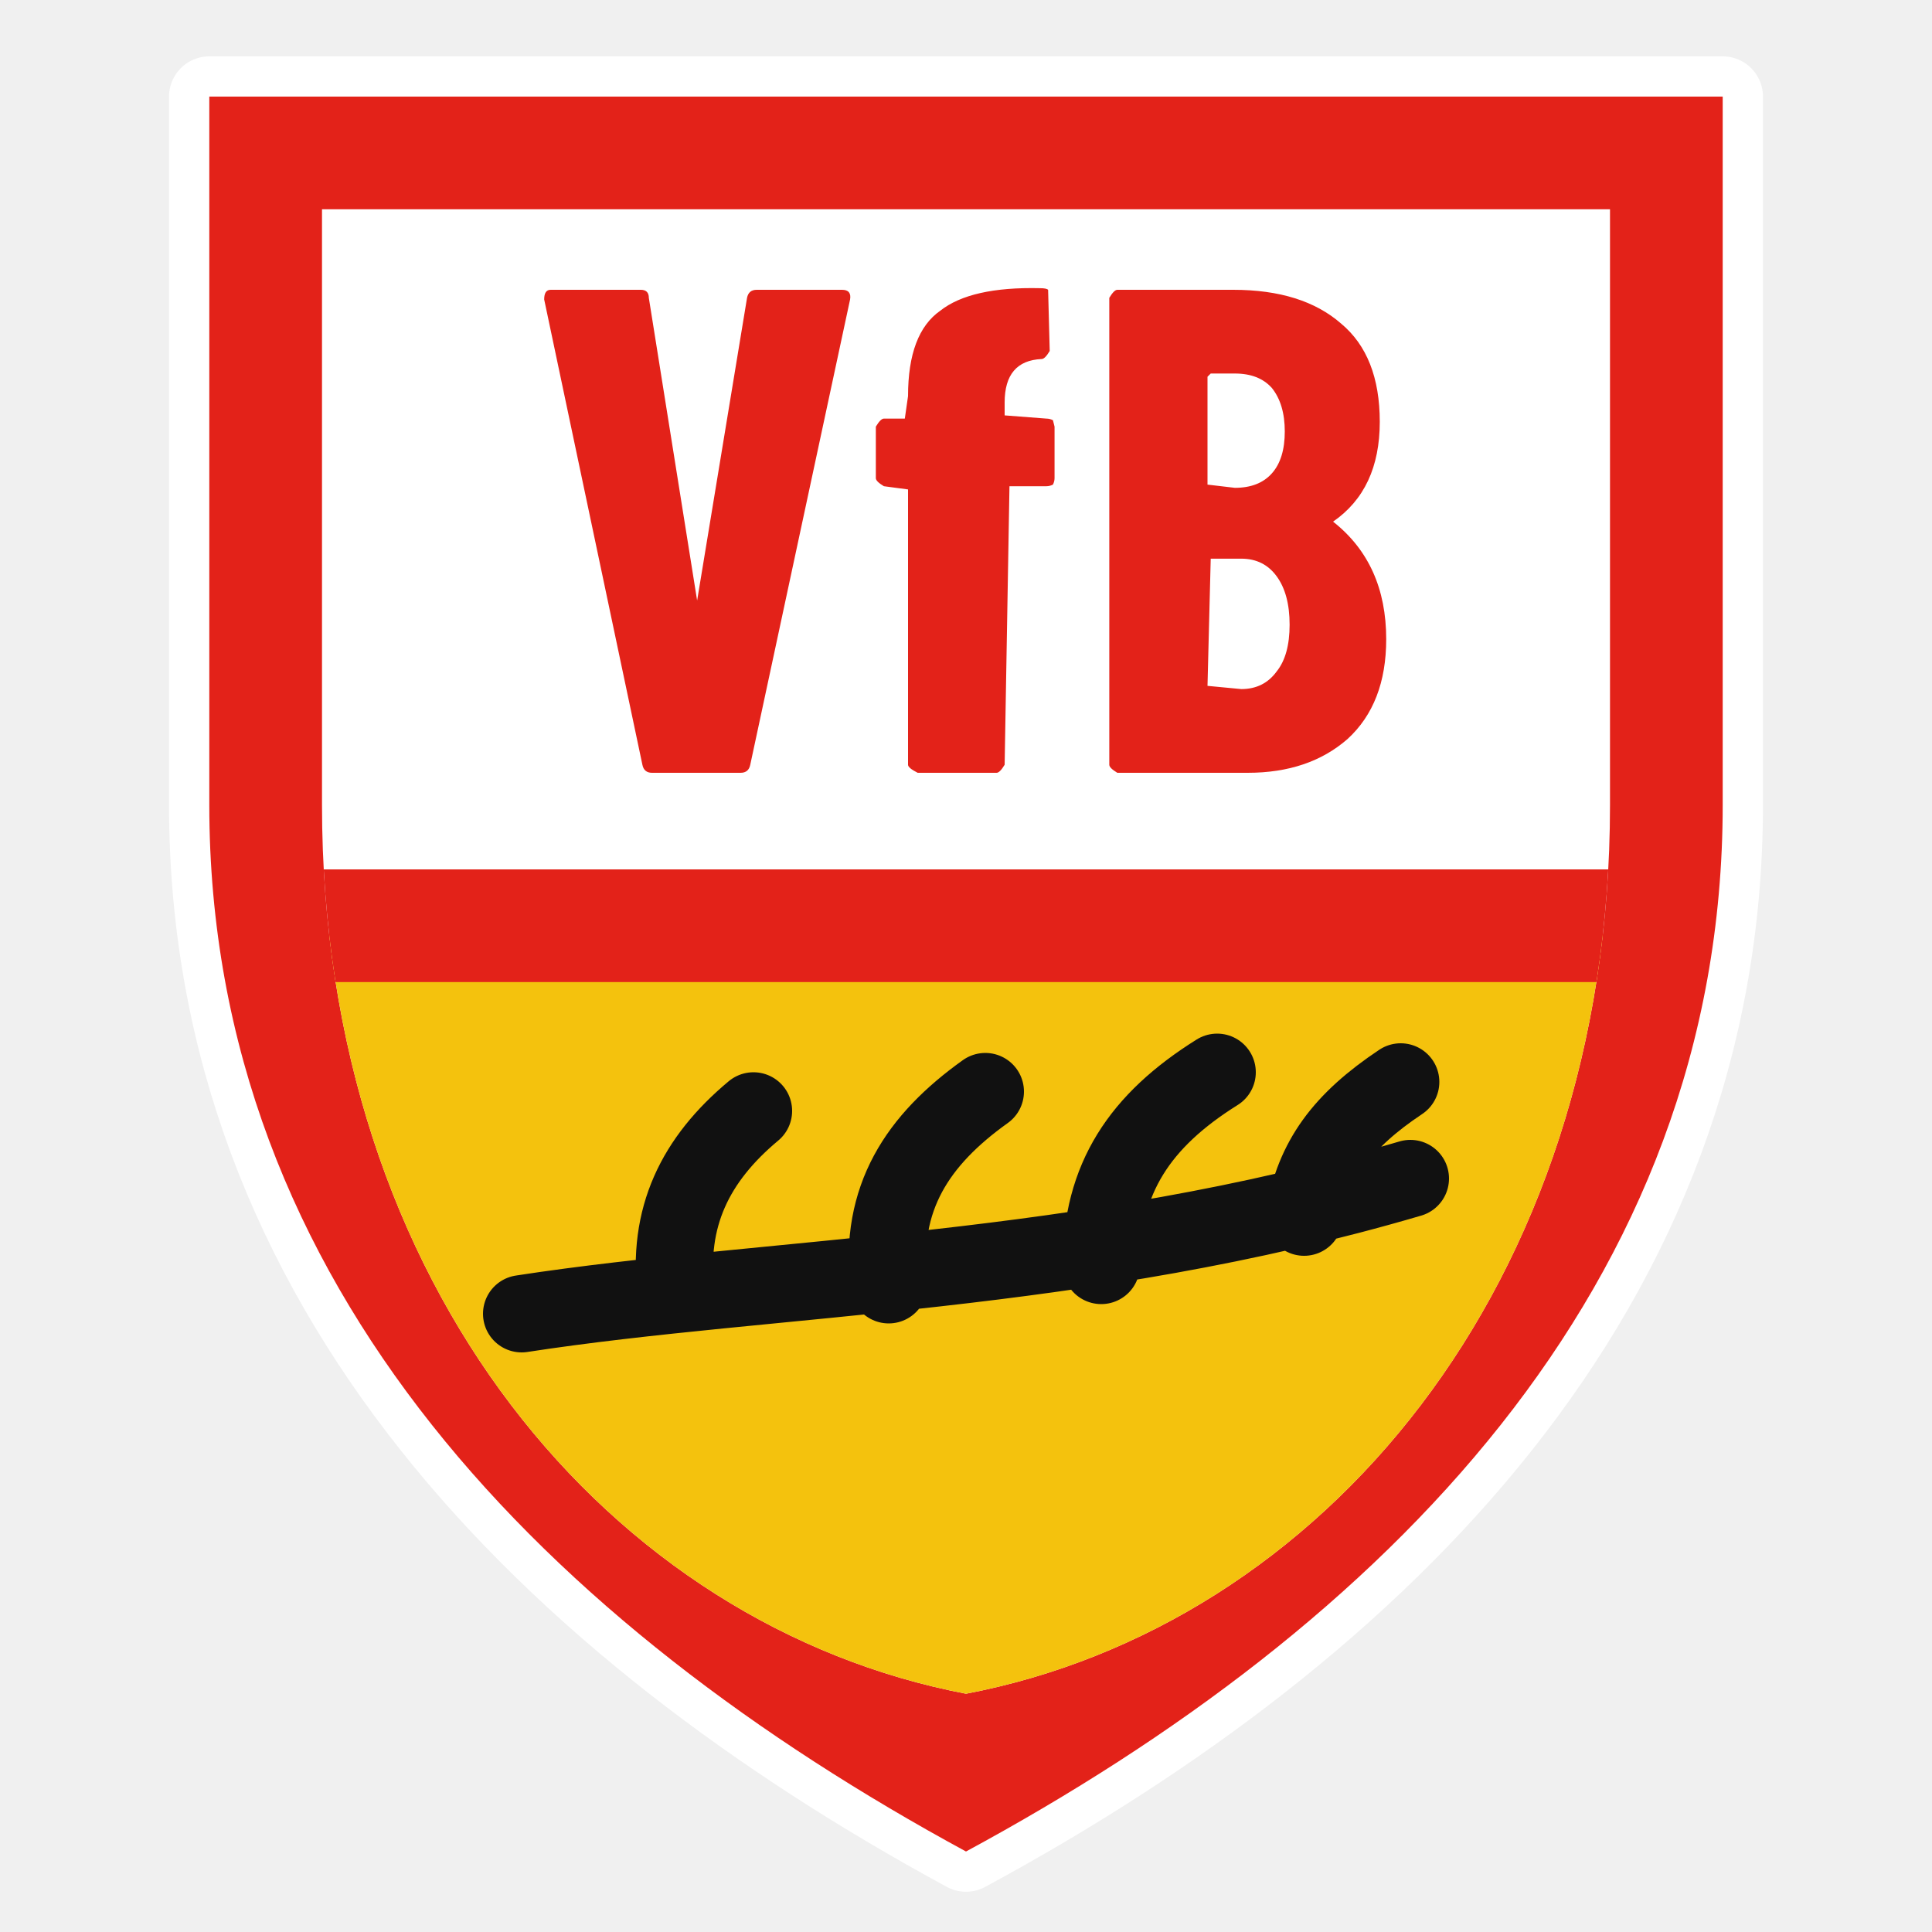
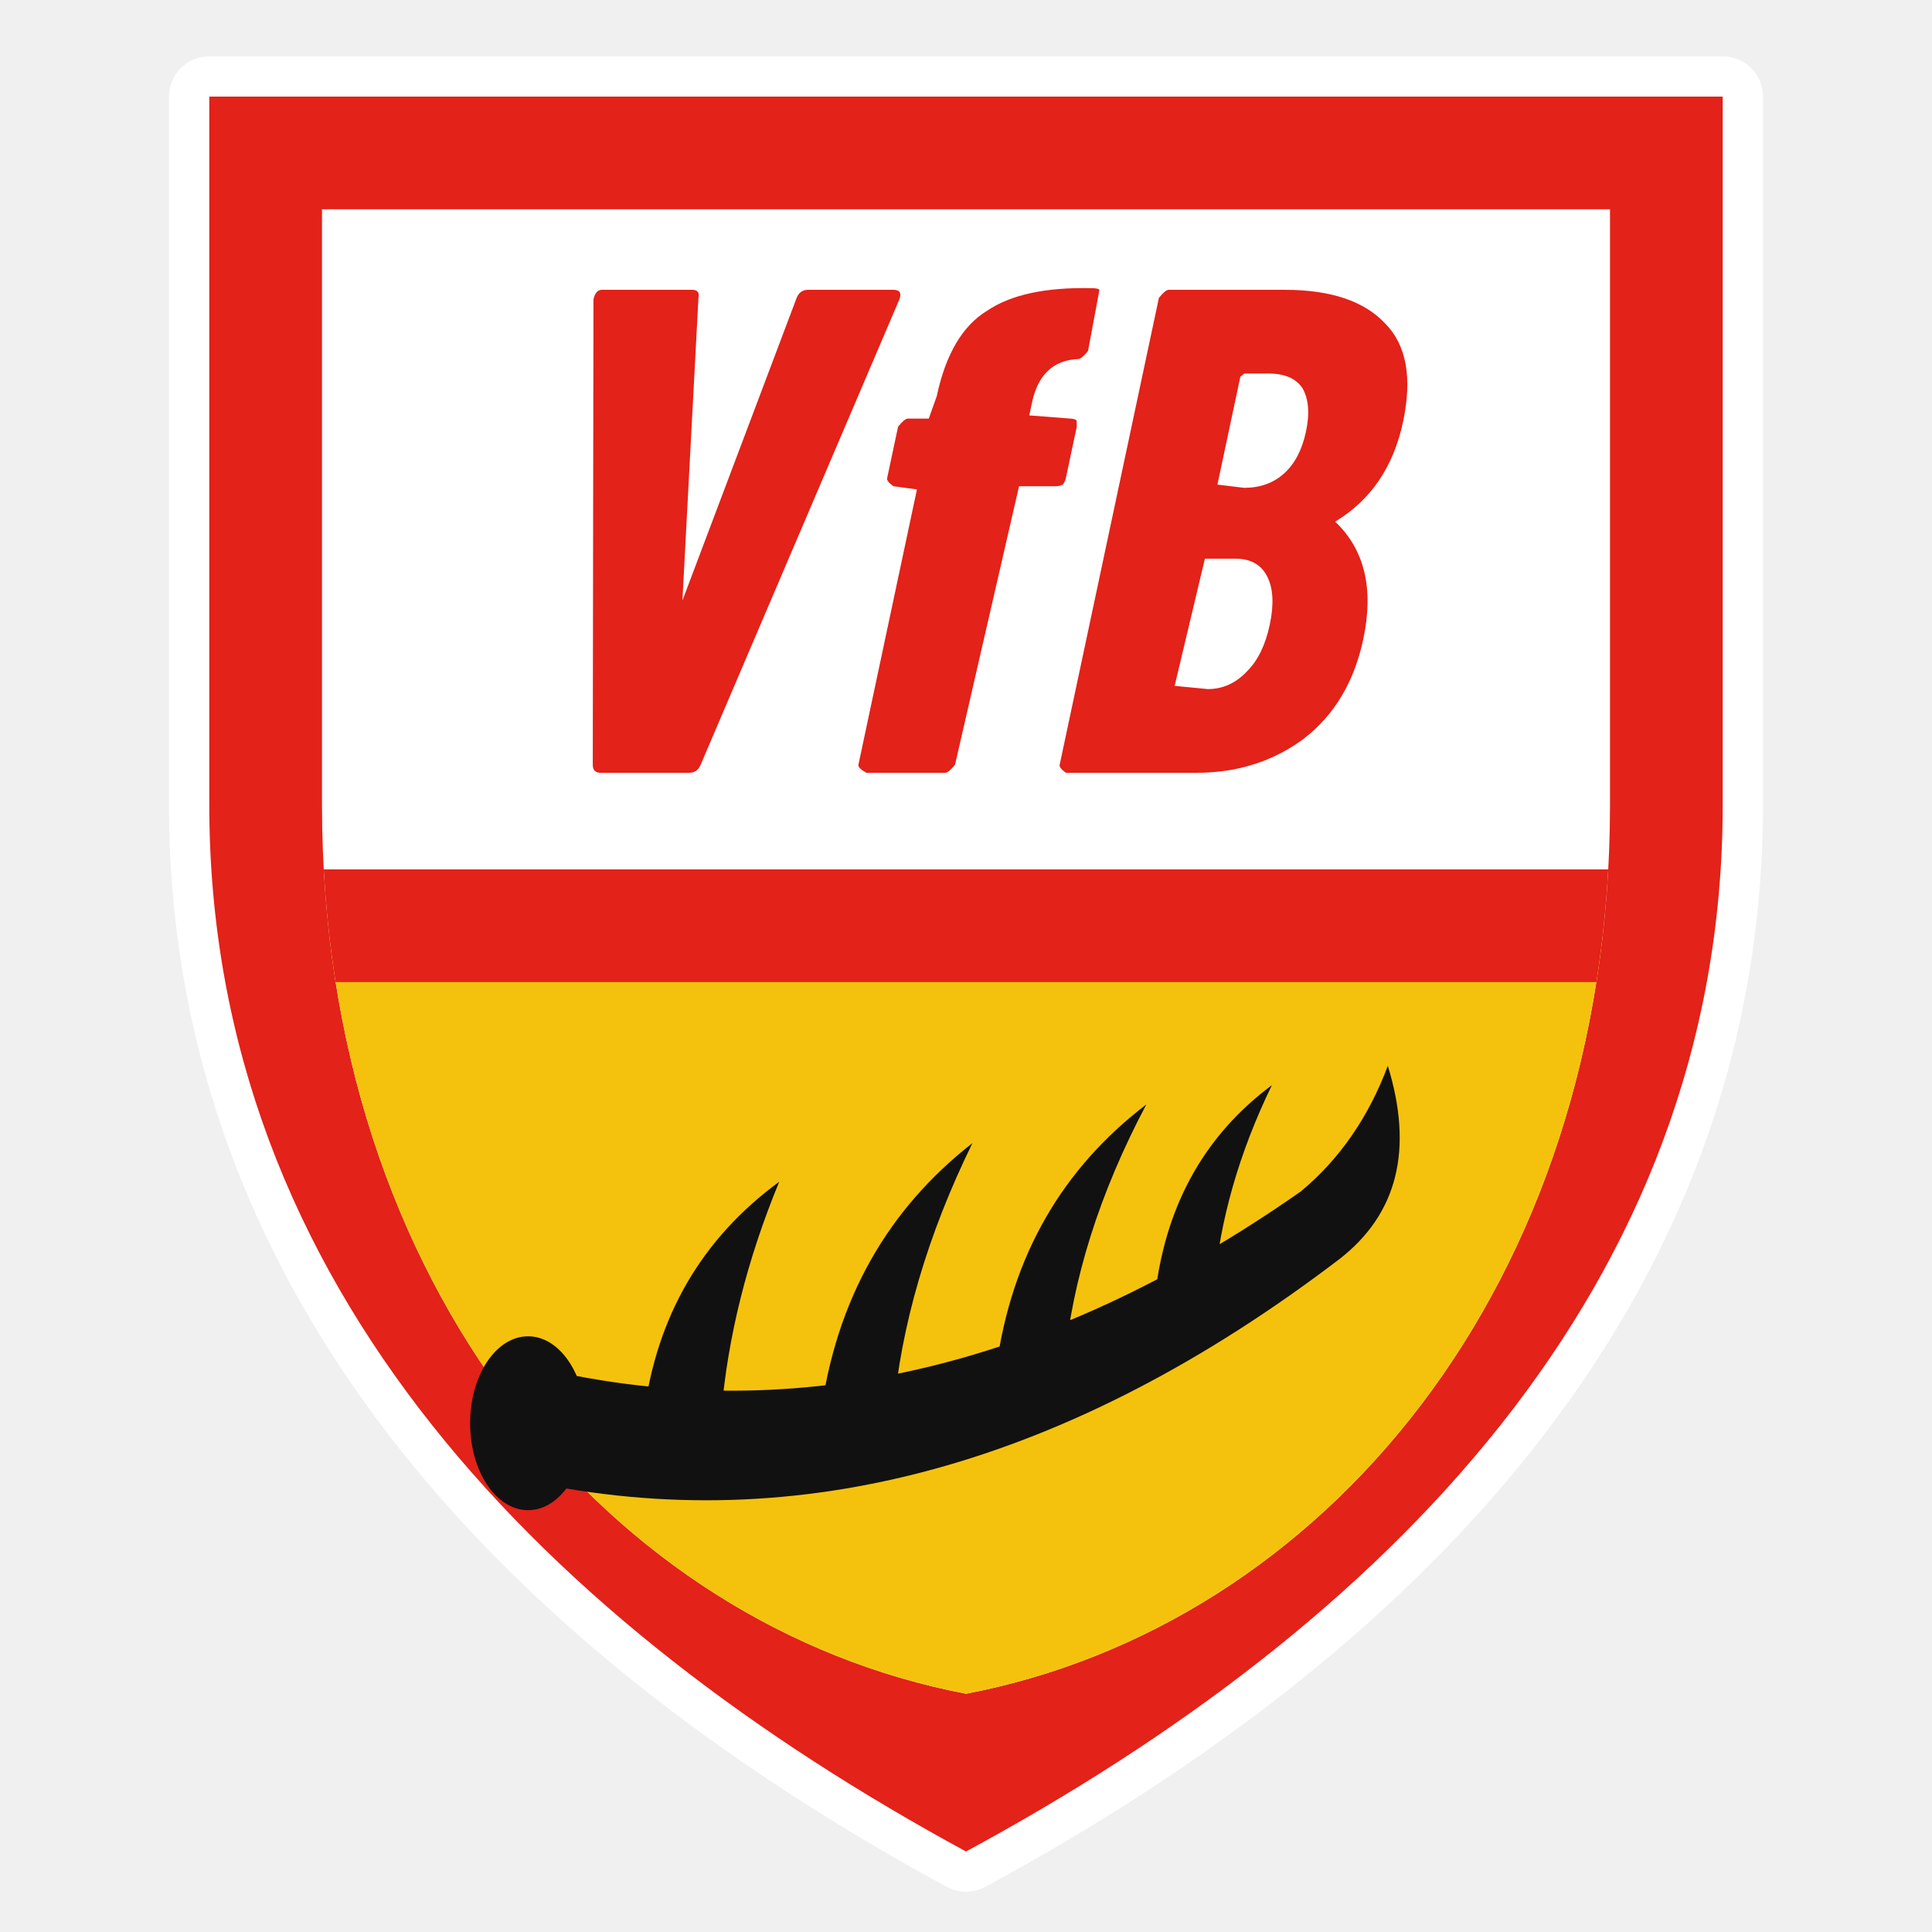
<svg xmlns="http://www.w3.org/2000/svg" viewBox="0 0 120 120" width="120" height="120">
  <defs>
    <clipPath id="c-vfb-stuttgart-s">
      <path d="M20 13L100 13L100 50C100 80 82 101 60 105.2C38 101 20 80 20 50Z" />
    </clipPath>
  </defs>
  <path d="M13 6L107 6L107 50C107 80 85.9 101 60 115C34.2 101 13 80 13 50Z" fill="#fff" stroke="#fff" stroke-width="5" stroke-linejoin="round" />
  <path d="M13 6L107 6L107 50C107 80 85.9 101 60 115C34.2 101 13 80 13 50Z" fill="#e32219" />
  <path d="M20 13L100 13L100 50C100 80 82 101 60 105.2C38 101 20 80 20 50Z" fill="#fff" />
  <g clip-path="url(#c-vfb-stuttgart-s)">
    <rect x="0" y="58" width="120" height="62" fill="#f4c20d" />
  </g>
  <g clip-path="url(#c-vfb-stuttgart-s)">
    <rect x="0" y="54" width="120" height="7" fill="#e32219" />
  </g>
-   <path d="M39.9 47.5L33.8 18.6Q33.8 18 34.2 18L39.8 18Q40.3 18 40.3 18.5L43.3 37.3L46.4 18.5Q46.5 18 47 18L52.3 18Q52.9 18 52.8 18.6L46.6 47.5Q46.5 48 46 48L40.5 48Q40 48 39.9 47.5ZM65.5 26.5L65.5 29.7Q65.5 29.9 65.4 30.1Q65.2 30.2 65 30.2L62.7 30.2L62.4 47.5Q62.1 48 61.9 48L57 48Q56.4 47.7 56.4 47.5L56.4 30.4L54.9 30.2Q54.4 29.9 54.4 29.7L54.4 26.5Q54.7 26 54.9 26L56.2 26L56.4 24.6Q56.4 20.7 58.4 19.3Q60.3 17.8 64.6 17.9Q65 17.9 65.1 18L65.2 21.8Q64.9 22.3 64.7 22.3Q62.4 22.4 62.4 25L62.4 25.8L65 26Q65.2 26 65.4 26.1ZM77.5 48L69.4 48Q68.9 47.7 68.9 47.5L68.9 18.5Q69.2 18 69.4 18L76.6 18Q80.9 18 83.3 20.1Q85.7 22.1 85.7 26.2Q85.7 30.4 82.8 32.4Q86.1 35 86.1 39.7Q86.1 43.7 83.7 45.9Q81.3 48 77.5 48ZM75 23.4L75 30.1L76.7 30.3Q78.2 30.3 79 29.4Q79.8 28.5 79.8 26.8Q79.8 25.1 79 24.1Q78.2 23.2 76.7 23.2L75.2 23.2ZM80.1 38.8Q80.1 36.9 79.3 35.8Q78.5 34.7 77.1 34.7L75.2 34.7L75 42.6L77.1 42.8Q78.5 42.8 79.3 41.7Q80.1 40.7 80.1 38.8Z" fill="#e32219" />
-   <g transform="translate(60 72) scale(0.6) translate(-50 -50)">
-     <path d="M4 66C30 62 62 62 96 52M20 64C19 56 22 50 28 45M42 63C41 54 45 48 52 43M64 61C64 52 68 46 76 41M85 56C86 50 89 46 95 42" fill="none" stroke="#111" stroke-width="8" stroke-linecap="round" stroke-linejoin="round" />
+   <g transform="translate(60 33) skewX(-12) translate(-60 -33)">
+     <path d="M39.9 47.5L33.8 18.6Q33.8 18 34.2 18L39.8 18Q40.3 18 40.3 18.5L43.3 37.3L46.4 18.5Q46.5 18 47 18L52.3 18Q52.9 18 52.8 18.6L46.6 47.5Q46.5 48 46 48L40.5 48Q40 48 39.9 47.5ZM65.5 26.5L65.5 29.7Q65.5 29.9 65.4 30.1Q65.2 30.2 65 30.2L62.7 30.2L62.4 47.5Q62.1 48 61.9 48L57 48Q56.4 47.7 56.4 47.5L56.4 30.4L54.9 30.2Q54.4 29.9 54.4 29.7L54.4 26.5Q54.7 26 54.9 26L56.2 26L56.4 24.6Q56.4 20.7 58.4 19.3Q60.3 17.8 64.6 17.9Q65 17.9 65.1 18L65.2 21.8Q64.9 22.3 64.7 22.3Q62.4 22.4 62.4 25L62.4 25.8L65 26Q65.2 26 65.4 26.1ZM77.5 48L69.4 48Q68.9 47.7 68.9 47.5L68.9 18.5Q69.2 18 69.4 18L76.6 18Q80.9 18 83.3 20.1Q85.7 22.1 85.7 26.2Q85.7 30.4 82.8 32.4Q86.1 35 86.1 39.7Q86.1 43.7 83.7 45.9Q81.3 48 77.5 48ZM75 23.4L75 30.1L76.7 30.3Q78.2 30.3 79 29.4Q79.8 28.5 79.8 26.8Q79.8 25.1 79 24.1Q78.2 23.2 76.7 23.2L75.2 23.2ZM80.1 38.8Q80.1 36.9 79.3 35.8Q78.5 34.7 77.1 34.7L75.2 34.7L75 42.6L77.1 42.8Q78.5 42.8 79.3 41.7Q80.1 40.7 80.1 38.8Z" fill="#e32219" />
+   </g>
+   <g transform="translate(58 80) scale(0.6) translate(-50 -50)">
+     <path d="M8 58Q48 68 88 40Q94 35 97 27Q101 40 92 47Q50 79 8 70ZM20 63Q22 47.8 34 39Q29 51.1 28 63ZM38.3 63Q40.7 45.4 54 35Q47 49.3 45.8 63ZM56.5 58Q58.9 41 72 31Q64.7 44.8 63.5 58ZM73 50Q74.8 36.6 85 29Q79.9 39.5 79 50Z" fill="#111" />
+     <ellipse cx="8" cy="64" rx="6" ry="9" fill="#111" />
  </g>
</svg>
